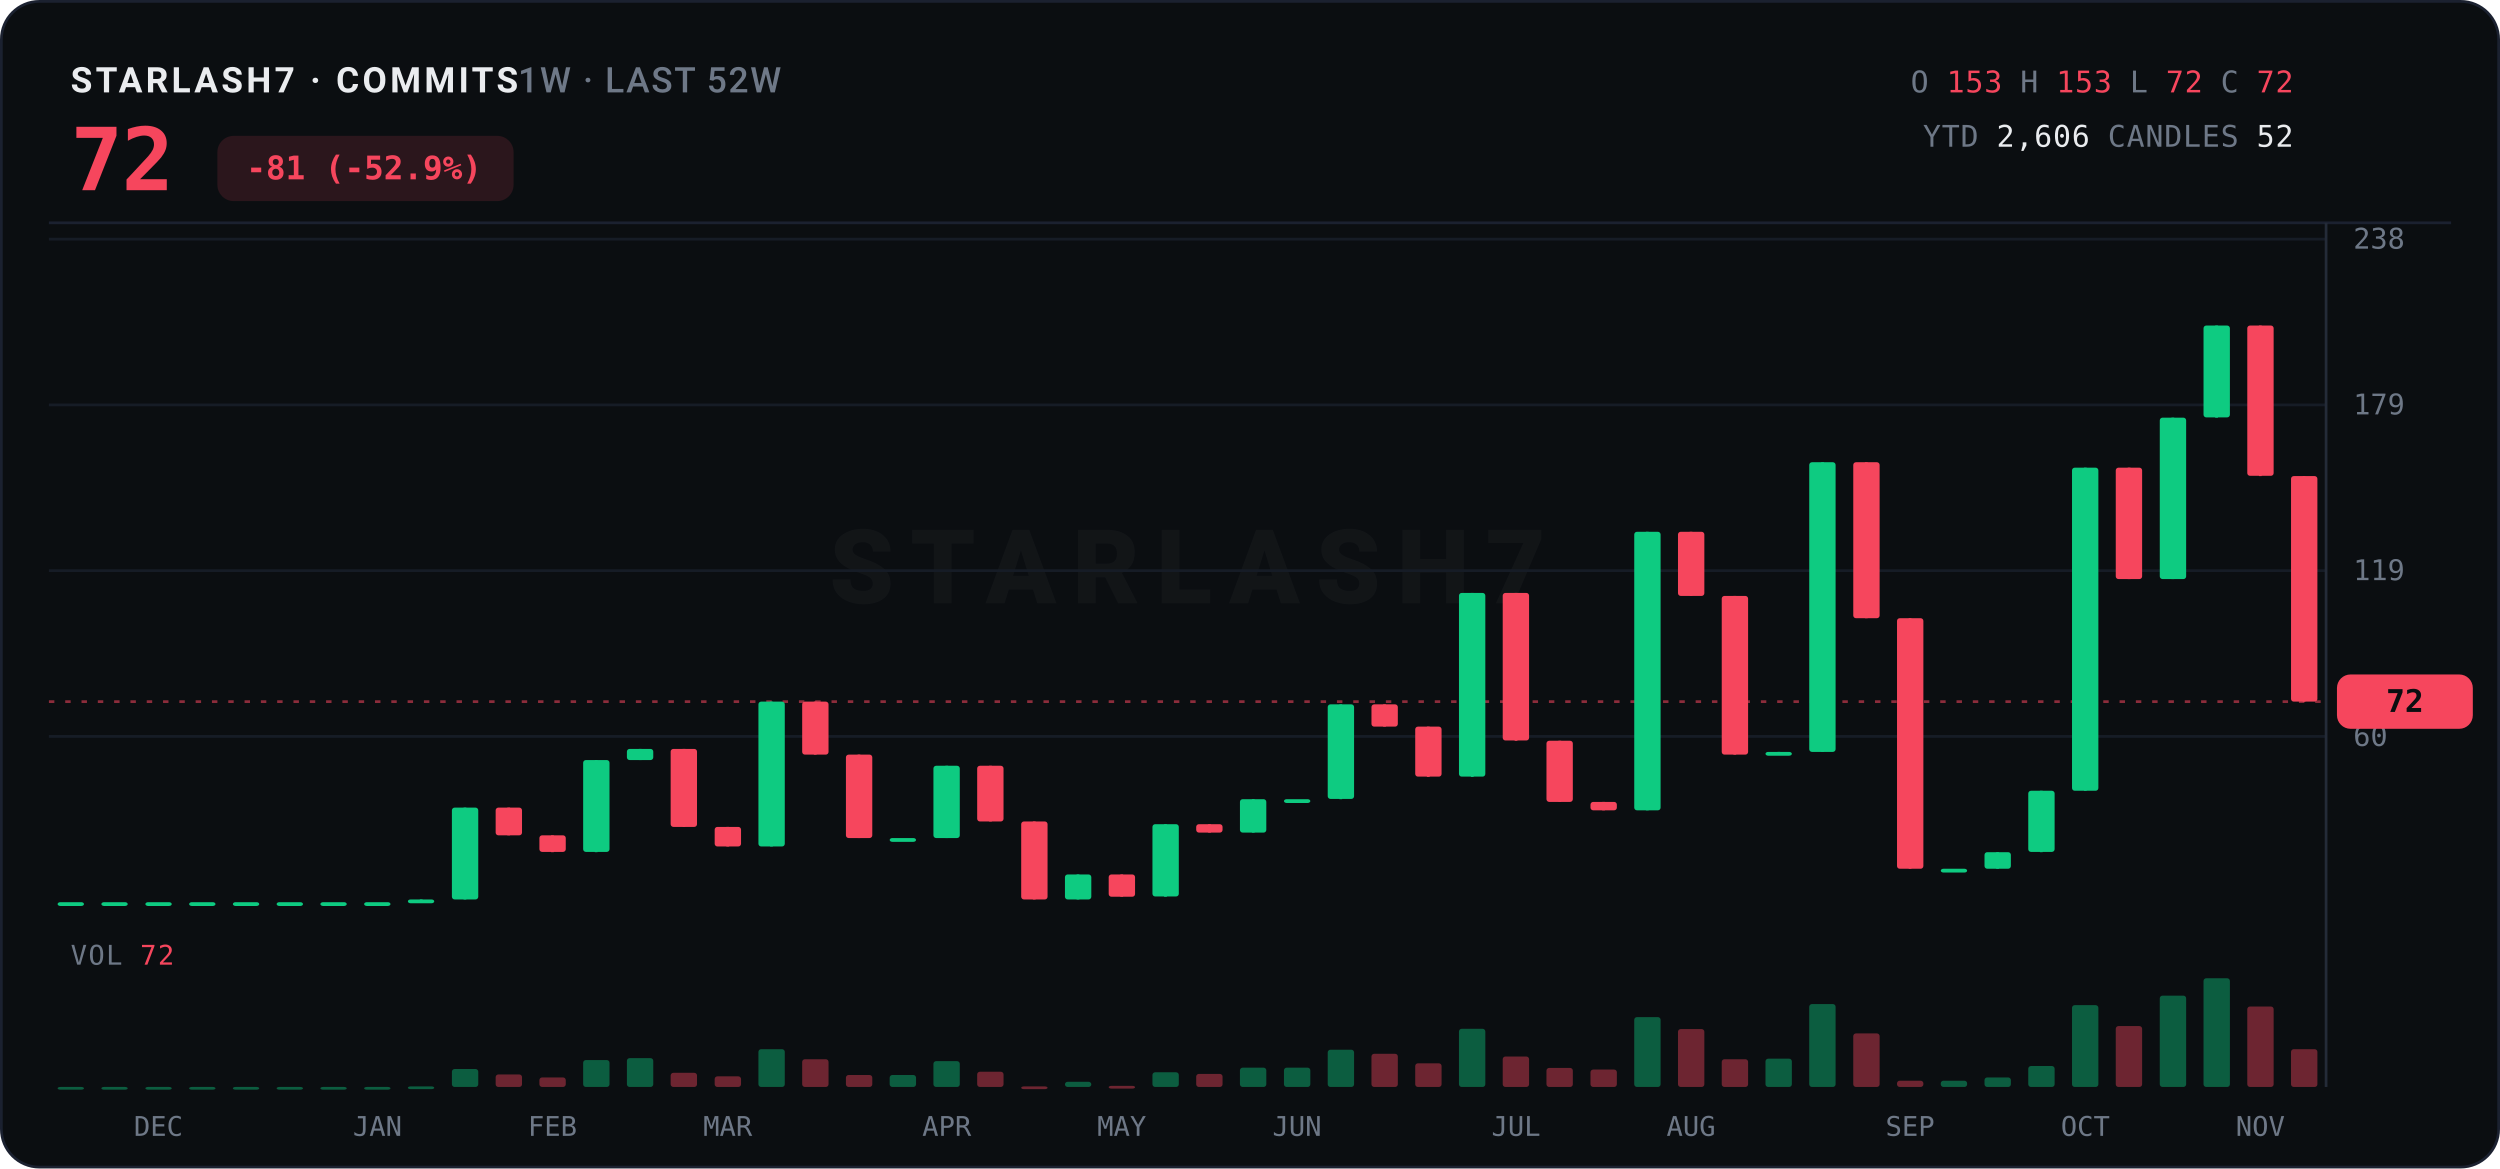
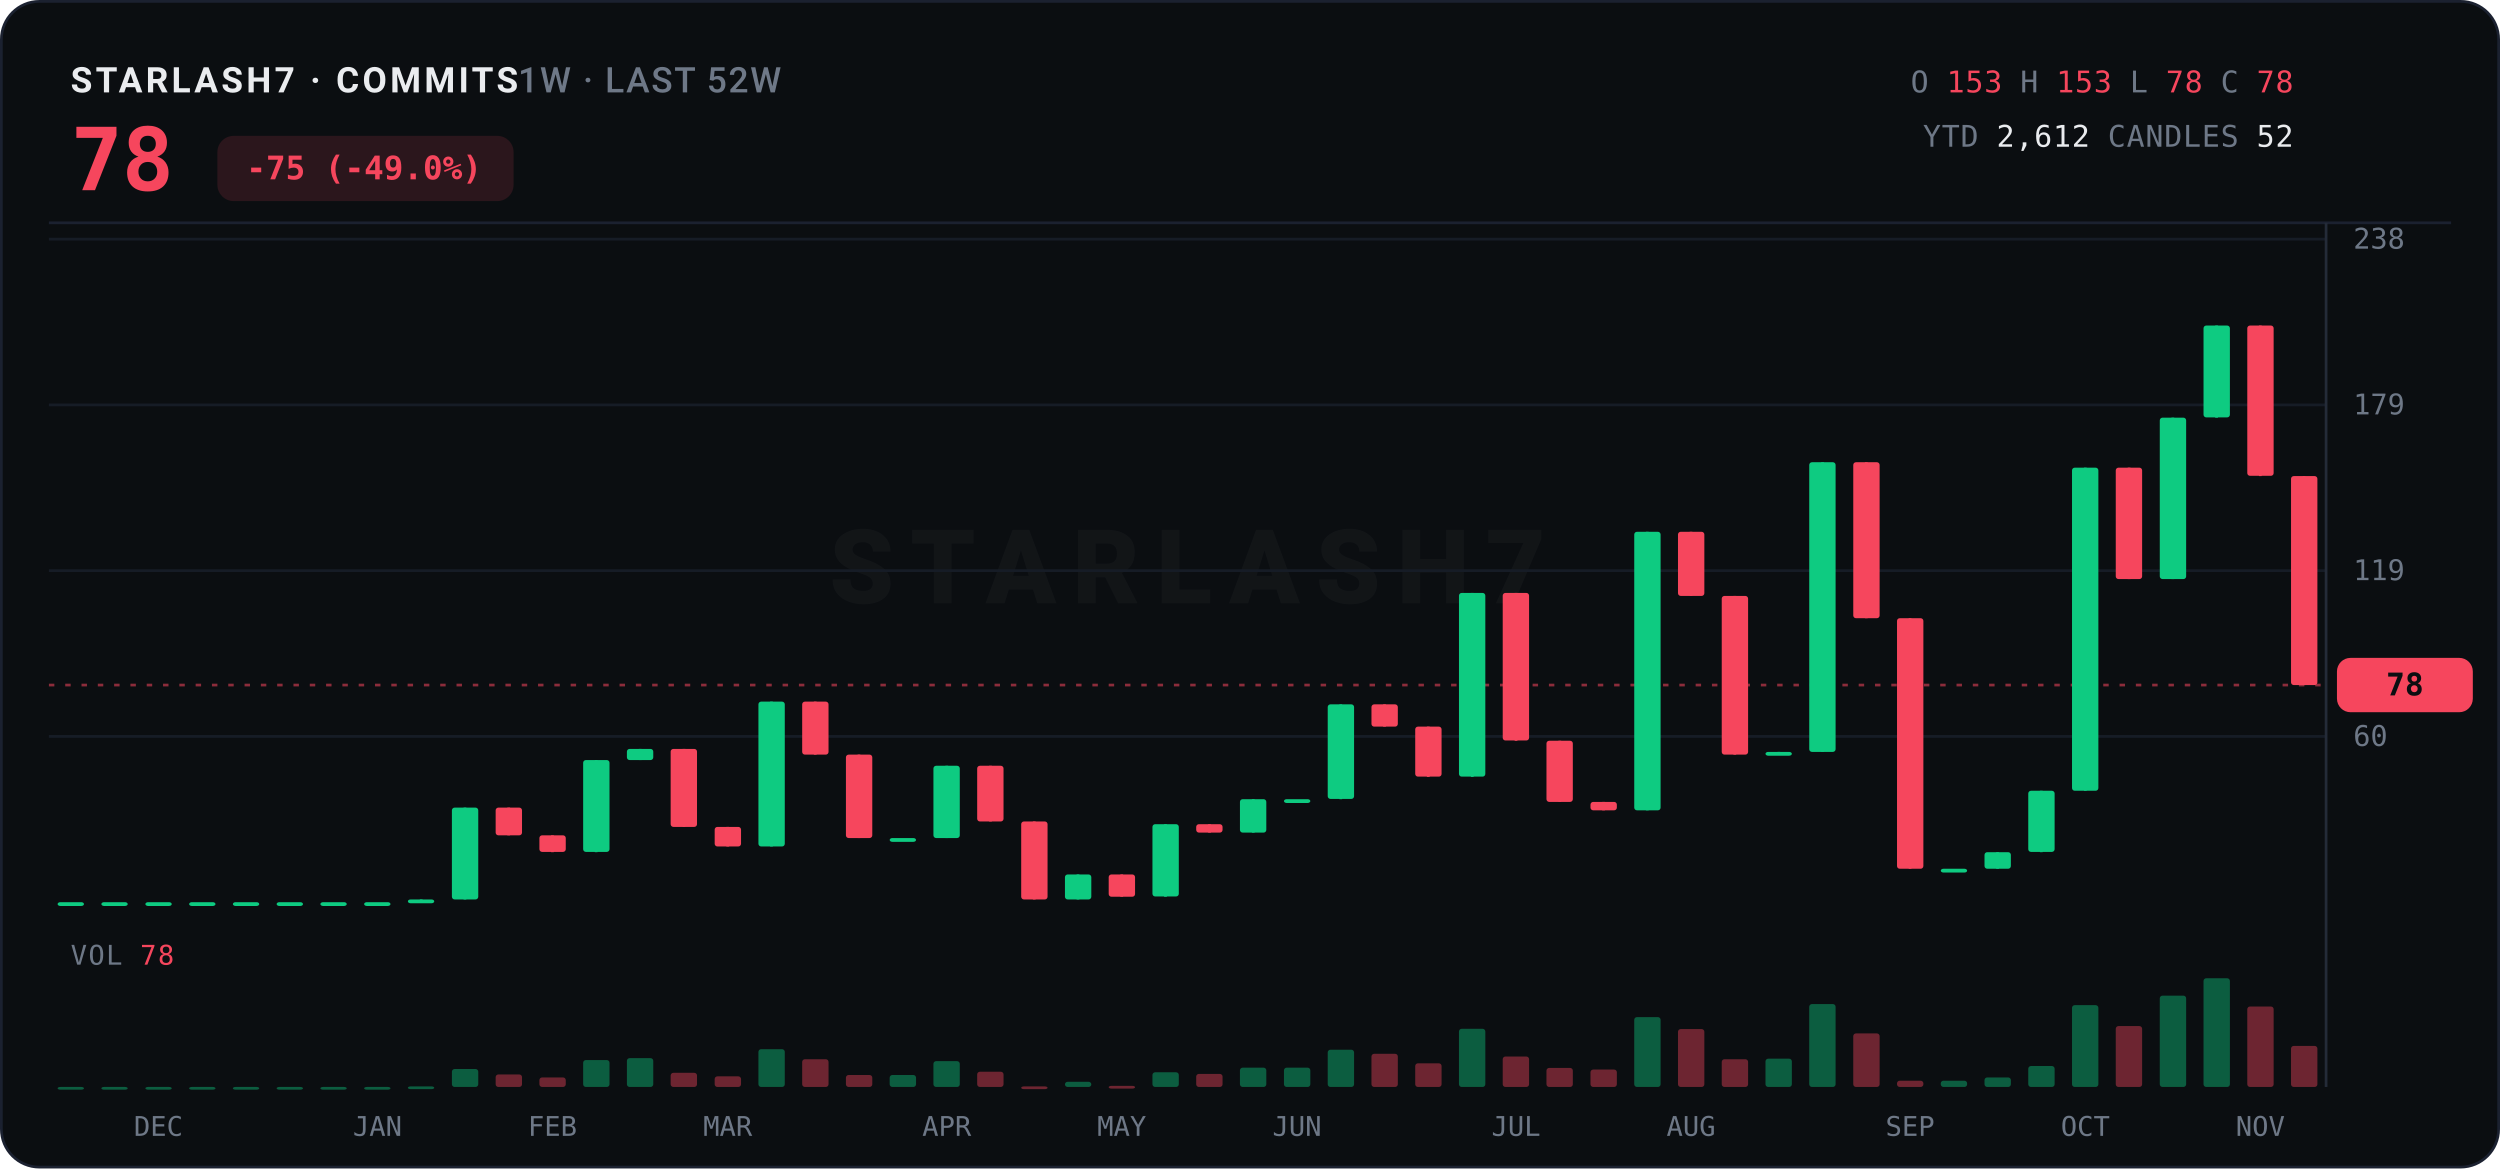
<svg xmlns="http://www.w3.org/2000/svg" width="920" height="430" viewBox="0 0 920 430">
  <rect x="0.5" y="0.5" width="919" height="429" rx="14" fill="#0B0E11" stroke="#1B2130" />
  <text x="26" y="34" font-family="ui-sans-serif,system-ui,-apple-system,'Segoe UI',Roboto,sans-serif" font-size="13" font-weight="700" letter-spacing="1.2" fill="#EAECEF">STARLASH7 · COMMITS<tspan fill="#6E7887" font-weight="500" letter-spacing="0.6">  1W · LAST 52W</tspan>
  </text>
-   <text x="26" y="70" font-family="ui-monospace,'SF Mono',SFMono-Regular,Menlo,Consolas,monospace" font-size="32" font-weight="800" fill="#F6465D" letter-spacing="-0.5">72</text>
+   <text x="26" y="70" font-family="ui-monospace,'SF Mono',SFMono-Regular,Menlo,Consolas,monospace" font-size="32" font-weight="800" fill="#F6465D" letter-spacing="-0.5">78</text>
  <rect x="80" y="50" width="109" height="24" rx="6" fill="#F6465D" opacity="0.14" />
-   <text x="134" y="66" text-anchor="middle" font-family="ui-monospace,'SF Mono',SFMono-Regular,Menlo,Consolas,monospace" font-size="12" font-weight="700" fill="#F6465D">-81 (-52.9%)</text>
+   <text x="134" y="66" text-anchor="middle" font-family="ui-monospace,'SF Mono',SFMono-Regular,Menlo,Consolas,monospace" font-size="12" font-weight="700" fill="#F6465D">-75 (-49.0%)</text>
  <text x="844" y="34" text-anchor="end" font-family="ui-monospace,'SF Mono',SFMono-Regular,Menlo,Consolas,monospace" font-size="11" letter-spacing="0.3">
    <tspan fill="#6E7887">O</tspan>
    <tspan fill="#F6465D">153</tspan>
    <tspan fill="#6E7887">H</tspan>
    <tspan fill="#F6465D">153</tspan>
    <tspan fill="#6E7887">L</tspan>
-     <tspan fill="#F6465D">72</tspan>
+     <tspan fill="#F6465D">78</tspan>
    <tspan fill="#6E7887">C</tspan>
-     <tspan fill="#F6465D">72</tspan>
+     <tspan fill="#F6465D">78</tspan>
  </text>
  <text x="844" y="54" text-anchor="end" font-family="ui-monospace,'SF Mono',SFMono-Regular,Menlo,Consolas,monospace" font-size="11" letter-spacing="0.3">
    <tspan fill="#6E7887">YTD</tspan>
-     <tspan fill="#EAECEF">2,606</tspan>
+     <tspan fill="#EAECEF">2,612</tspan>
    <tspan fill="#6E7887">CANDLES</tspan>
    <tspan fill="#EAECEF">52</tspan>
  </text>
  <line x1="18" y1="82" x2="902" y2="82" stroke="#1B2130" stroke-width="1" />
  <text x="437.0" y="222.0" text-anchor="middle" font-family="ui-sans-serif,system-ui,-apple-system,'Segoe UI',Roboto,sans-serif" font-size="38" font-weight="800" letter-spacing="6" fill="#EAECEF" opacity="0.035">STARLASH7</text>
  <line x1="18" y1="271.0" x2="856" y2="271.0" stroke="#161C26" stroke-width="1" />
  <text x="866" y="274.5" font-family="ui-monospace,'SF Mono',SFMono-Regular,Menlo,Consolas,monospace" font-size="10.5" fill="#6E7887">60</text>
  <line x1="18" y1="210.0" x2="856" y2="210.0" stroke="#161C26" stroke-width="1" />
  <text x="866" y="213.5" font-family="ui-monospace,'SF Mono',SFMono-Regular,Menlo,Consolas,monospace" font-size="10.5" fill="#6E7887">119</text>
  <line x1="18" y1="149.0" x2="856" y2="149.0" stroke="#161C26" stroke-width="1" />
  <text x="866" y="152.5" font-family="ui-monospace,'SF Mono',SFMono-Regular,Menlo,Consolas,monospace" font-size="10.5" fill="#6E7887">179</text>
  <line x1="18" y1="88.0" x2="856" y2="88.0" stroke="#161C26" stroke-width="1" />
  <text x="866" y="91.5" font-family="ui-monospace,'SF Mono',SFMono-Regular,Menlo,Consolas,monospace" font-size="10.5" fill="#6E7887">238</text>
  <line x1="856" y1="82" x2="856" y2="400" stroke="#242B38" stroke-width="1" />
-   <line x1="18" y1="258.2" x2="856" y2="258.2" stroke="#F6465D" stroke-width="1" stroke-dasharray="2 4" opacity="0.55" />
-   <rect x="860" y="248.2" width="50" height="20" rx="5" fill="#F6465D" />
-   <text x="885.0" y="262.0" text-anchor="middle" font-family="ui-monospace,'SF Mono',SFMono-Regular,Menlo,Consolas,monospace" font-size="11.5" font-weight="800" fill="#0B0E11">72</text>
+   <line x1="18" y1="252.1" x2="856" y2="252.1" stroke="#F6465D" stroke-width="1" stroke-dasharray="2 4" opacity="0.55" />
+   <rect x="860" y="242.1" width="50" height="20" rx="5" fill="#F6465D" />
+   <text x="885.0" y="255.9" text-anchor="middle" font-family="ui-monospace,'SF Mono',SFMono-Regular,Menlo,Consolas,monospace" font-size="11.5" font-weight="800" fill="#0B0E11">78</text>
  <line x1="26.1" y1="332.0" x2="26.1" y2="332.0" stroke="#0ECB81" stroke-width="1" />
  <rect x="21.2" y="332.0" width="9.7" height="1.4" rx="1" fill="#0ECB81" />
  <line x1="42.2" y1="332.0" x2="42.2" y2="332.0" stroke="#0ECB81" stroke-width="1" />
  <rect x="37.3" y="332.0" width="9.7" height="1.4" rx="1" fill="#0ECB81" />
  <line x1="58.3" y1="332.0" x2="58.3" y2="332.0" stroke="#0ECB81" stroke-width="1" />
  <rect x="53.5" y="332.0" width="9.7" height="1.4" rx="1" fill="#0ECB81" />
  <line x1="74.4" y1="332.0" x2="74.4" y2="332.0" stroke="#0ECB81" stroke-width="1" />
  <rect x="69.6" y="332.0" width="9.7" height="1.4" rx="1" fill="#0ECB81" />
  <line x1="90.5" y1="332.0" x2="90.5" y2="332.0" stroke="#0ECB81" stroke-width="1" />
  <rect x="85.7" y="332.0" width="9.7" height="1.4" rx="1" fill="#0ECB81" />
  <line x1="106.6" y1="332.0" x2="106.6" y2="332.0" stroke="#0ECB81" stroke-width="1" />
  <rect x="101.8" y="332.0" width="9.7" height="1.4" rx="1" fill="#0ECB81" />
  <line x1="122.8" y1="332.0" x2="122.8" y2="332.0" stroke="#0ECB81" stroke-width="1" />
  <rect x="117.9" y="332.0" width="9.7" height="1.4" rx="1" fill="#0ECB81" />
  <line x1="138.9" y1="332.0" x2="138.9" y2="332.0" stroke="#0ECB81" stroke-width="1" />
  <rect x="134.0" y="332.0" width="9.7" height="1.4" rx="1" fill="#0ECB81" />
  <line x1="155.0" y1="331.0" x2="155.0" y2="332.0" stroke="#0ECB81" stroke-width="1" />
  <rect x="150.1" y="331.0" width="9.7" height="1.4" rx="1" fill="#0ECB81" />
  <line x1="171.1" y1="297.2" x2="171.1" y2="331.0" stroke="#0ECB81" stroke-width="1" />
  <rect x="166.3" y="297.2" width="9.7" height="33.8" rx="1" fill="#0ECB81" />
  <line x1="187.2" y1="297.2" x2="187.2" y2="307.4" stroke="#F6465D" stroke-width="1" />
  <rect x="182.4" y="297.2" width="9.7" height="10.2" rx="1" fill="#F6465D" />
  <line x1="203.3" y1="307.4" x2="203.3" y2="313.6" stroke="#F6465D" stroke-width="1" />
  <rect x="198.5" y="307.4" width="9.7" height="6.1" rx="1" fill="#F6465D" />
  <line x1="219.4" y1="279.7" x2="219.4" y2="313.6" stroke="#0ECB81" stroke-width="1" />
  <rect x="214.6" y="279.7" width="9.7" height="33.8" rx="1" fill="#0ECB81" />
  <line x1="235.6" y1="275.6" x2="235.6" y2="279.7" stroke="#0ECB81" stroke-width="1" />
  <rect x="230.7" y="275.6" width="9.7" height="4.1" rx="1" fill="#0ECB81" />
  <line x1="251.7" y1="275.6" x2="251.7" y2="304.3" stroke="#F6465D" stroke-width="1" />
  <rect x="246.8" y="275.6" width="9.7" height="28.7" rx="1" fill="#F6465D" />
  <line x1="267.8" y1="304.3" x2="267.8" y2="311.5" stroke="#F6465D" stroke-width="1" />
  <rect x="263.0" y="304.3" width="9.7" height="7.2" rx="1" fill="#F6465D" />
  <line x1="283.9" y1="258.2" x2="283.9" y2="311.5" stroke="#0ECB81" stroke-width="1" />
  <rect x="279.1" y="258.2" width="9.7" height="53.3" rx="1" fill="#0ECB81" />
  <line x1="300.0" y1="258.2" x2="300.0" y2="277.7" stroke="#F6465D" stroke-width="1" />
  <rect x="295.2" y="258.2" width="9.7" height="19.5" rx="1" fill="#F6465D" />
  <line x1="316.1" y1="277.7" x2="316.1" y2="308.4" stroke="#F6465D" stroke-width="1" />
  <rect x="311.3" y="277.7" width="9.7" height="30.7" rx="1" fill="#F6465D" />
  <line x1="332.3" y1="308.4" x2="332.3" y2="308.4" stroke="#0ECB81" stroke-width="1" />
  <rect x="327.4" y="308.4" width="9.7" height="1.4" rx="1" fill="#0ECB81" />
  <line x1="348.4" y1="281.8" x2="348.4" y2="308.4" stroke="#0ECB81" stroke-width="1" />
  <rect x="343.5" y="281.8" width="9.7" height="26.6" rx="1" fill="#0ECB81" />
  <line x1="364.5" y1="281.8" x2="364.5" y2="302.3" stroke="#F6465D" stroke-width="1" />
  <rect x="359.6" y="281.8" width="9.7" height="20.5" rx="1" fill="#F6465D" />
  <line x1="380.6" y1="302.3" x2="380.6" y2="331.0" stroke="#F6465D" stroke-width="1" />
  <rect x="375.8" y="302.3" width="9.7" height="28.7" rx="1" fill="#F6465D" />
  <line x1="396.7" y1="321.8" x2="396.7" y2="331.0" stroke="#0ECB81" stroke-width="1" />
  <rect x="391.9" y="321.8" width="9.7" height="9.2" rx="1" fill="#0ECB81" />
  <line x1="412.8" y1="321.8" x2="412.8" y2="330.0" stroke="#F6465D" stroke-width="1" />
  <rect x="408.0" y="321.8" width="9.7" height="8.2" rx="1" fill="#F6465D" />
  <line x1="428.9" y1="303.3" x2="428.9" y2="330.0" stroke="#0ECB81" stroke-width="1" />
  <rect x="424.1" y="303.3" width="9.7" height="26.6" rx="1" fill="#0ECB81" />
  <line x1="445.1" y1="303.3" x2="445.1" y2="306.4" stroke="#F6465D" stroke-width="1" />
  <rect x="440.2" y="303.3" width="9.7" height="3.1" rx="1" fill="#F6465D" />
  <line x1="461.2" y1="294.1" x2="461.2" y2="306.4" stroke="#0ECB81" stroke-width="1" />
  <rect x="456.3" y="294.1" width="9.7" height="12.3" rx="1" fill="#0ECB81" />
  <line x1="477.3" y1="294.1" x2="477.3" y2="294.1" stroke="#0ECB81" stroke-width="1" />
  <rect x="472.5" y="294.1" width="9.7" height="1.4" rx="1" fill="#0ECB81" />
  <line x1="493.4" y1="259.2" x2="493.4" y2="294.1" stroke="#0ECB81" stroke-width="1" />
  <rect x="488.6" y="259.2" width="9.7" height="34.8" rx="1" fill="#0ECB81" />
  <line x1="509.5" y1="259.2" x2="509.5" y2="267.4" stroke="#F6465D" stroke-width="1" />
  <rect x="504.7" y="259.2" width="9.7" height="8.2" rx="1" fill="#F6465D" />
  <line x1="525.6" y1="267.4" x2="525.6" y2="285.9" stroke="#F6465D" stroke-width="1" />
  <rect x="520.8" y="267.4" width="9.7" height="18.4" rx="1" fill="#F6465D" />
  <line x1="541.8" y1="218.2" x2="541.8" y2="285.9" stroke="#0ECB81" stroke-width="1" />
  <rect x="536.9" y="218.2" width="9.7" height="67.6" rx="1" fill="#0ECB81" />
  <line x1="557.9" y1="218.2" x2="557.9" y2="272.6" stroke="#F6465D" stroke-width="1" />
  <rect x="553.0" y="218.2" width="9.7" height="54.3" rx="1" fill="#F6465D" />
  <line x1="574.0" y1="272.6" x2="574.0" y2="295.1" stroke="#F6465D" stroke-width="1" />
  <rect x="569.1" y="272.6" width="9.7" height="22.5" rx="1" fill="#F6465D" />
  <line x1="590.1" y1="295.1" x2="590.1" y2="298.2" stroke="#F6465D" stroke-width="1" />
  <rect x="585.3" y="295.1" width="9.7" height="3.1" rx="1" fill="#F6465D" />
  <line x1="606.2" y1="195.7" x2="606.2" y2="298.2" stroke="#0ECB81" stroke-width="1" />
  <rect x="601.4" y="195.7" width="9.7" height="102.5" rx="1" fill="#0ECB81" />
  <line x1="622.3" y1="195.7" x2="622.3" y2="219.3" stroke="#F6465D" stroke-width="1" />
  <rect x="617.5" y="195.7" width="9.7" height="23.6" rx="1" fill="#F6465D" />
  <line x1="638.4" y1="219.3" x2="638.4" y2="277.7" stroke="#F6465D" stroke-width="1" />
  <rect x="633.6" y="219.3" width="9.7" height="58.4" rx="1" fill="#F6465D" />
  <line x1="654.6" y1="276.7" x2="654.6" y2="277.7" stroke="#0ECB81" stroke-width="1" />
  <rect x="649.7" y="276.7" width="9.7" height="1.4" rx="1" fill="#0ECB81" />
  <line x1="670.7" y1="170.1" x2="670.7" y2="276.7" stroke="#0ECB81" stroke-width="1" />
  <rect x="665.8" y="170.1" width="9.7" height="106.6" rx="1" fill="#0ECB81" />
  <line x1="686.8" y1="170.1" x2="686.8" y2="227.5" stroke="#F6465D" stroke-width="1" />
  <rect x="682.0" y="170.1" width="9.7" height="57.4" rx="1" fill="#F6465D" />
  <line x1="702.9" y1="227.5" x2="702.9" y2="319.7" stroke="#F6465D" stroke-width="1" />
  <rect x="698.1" y="227.5" width="9.7" height="92.2" rx="1" fill="#F6465D" />
  <line x1="719.0" y1="319.7" x2="719.0" y2="319.7" stroke="#0ECB81" stroke-width="1" />
  <rect x="714.2" y="319.7" width="9.7" height="1.4" rx="1" fill="#0ECB81" />
  <line x1="735.1" y1="313.6" x2="735.1" y2="319.7" stroke="#0ECB81" stroke-width="1" />
  <rect x="730.3" y="313.6" width="9.7" height="6.1" rx="1" fill="#0ECB81" />
  <line x1="751.2" y1="291.0" x2="751.2" y2="313.6" stroke="#0ECB81" stroke-width="1" />
  <rect x="746.4" y="291.0" width="9.7" height="22.5" rx="1" fill="#0ECB81" />
  <line x1="767.4" y1="172.1" x2="767.4" y2="291.0" stroke="#0ECB81" stroke-width="1" />
  <rect x="762.5" y="172.1" width="9.7" height="118.9" rx="1" fill="#0ECB81" />
  <line x1="783.5" y1="172.1" x2="783.5" y2="213.1" stroke="#F6465D" stroke-width="1" />
  <rect x="778.6" y="172.1" width="9.7" height="41.0" rx="1" fill="#F6465D" />
  <line x1="799.6" y1="153.7" x2="799.6" y2="213.1" stroke="#0ECB81" stroke-width="1" />
  <rect x="794.8" y="153.7" width="9.7" height="59.4" rx="1" fill="#0ECB81" />
  <line x1="815.7" y1="119.8" x2="815.7" y2="153.7" stroke="#0ECB81" stroke-width="1" />
  <rect x="810.9" y="119.8" width="9.7" height="33.8" rx="1" fill="#0ECB81" />
  <line x1="831.8" y1="119.8" x2="831.8" y2="175.2" stroke="#F6465D" stroke-width="1" />
  <rect x="827.0" y="119.8" width="9.7" height="55.3" rx="1" fill="#F6465D" />
-   <line x1="847.9" y1="175.2" x2="847.9" y2="258.2" stroke="#F6465D" stroke-width="1" />
-   <rect x="843.1" y="175.2" width="9.7" height="83.0" rx="1" fill="#F6465D" />
-   <text x="26" y="355" font-family="ui-monospace,'SF Mono',SFMono-Regular,Menlo,Consolas,monospace" font-size="10" letter-spacing="0.5" fill="#6E7887">VOL <tspan fill="#F6465D">72</tspan>
+   <line x1="847.9" y1="175.2" x2="847.9" y2="252.1" stroke="#F6465D" stroke-width="1" />
+   <rect x="843.1" y="175.2" width="9.7" height="76.9" rx="1" fill="#F6465D" />
+   <text x="26" y="355" font-family="ui-monospace,'SF Mono',SFMono-Regular,Menlo,Consolas,monospace" font-size="10" letter-spacing="0.5" fill="#6E7887">VOL <tspan fill="#F6465D">78</tspan>
  </text>
  <rect x="21.2" y="400.0" width="9.7" height="1.0" rx="1" fill="#0ECB81" opacity="0.42" />
  <rect x="37.3" y="400.0" width="9.7" height="1.0" rx="1" fill="#0ECB81" opacity="0.42" />
  <rect x="53.5" y="400.0" width="9.7" height="1.0" rx="1" fill="#0ECB81" opacity="0.42" />
  <rect x="69.6" y="400.0" width="9.7" height="1.0" rx="1" fill="#0ECB81" opacity="0.42" />
  <rect x="85.7" y="400.0" width="9.7" height="1.0" rx="1" fill="#0ECB81" opacity="0.42" />
  <rect x="101.8" y="400.0" width="9.7" height="1.0" rx="1" fill="#0ECB81" opacity="0.42" />
  <rect x="117.9" y="400.0" width="9.7" height="1.0" rx="1" fill="#0ECB81" opacity="0.42" />
  <rect x="134.0" y="400.0" width="9.7" height="1.0" rx="1" fill="#0ECB81" opacity="0.42" />
  <rect x="150.1" y="399.8" width="9.7" height="1.0" rx="1" fill="#0ECB81" opacity="0.42" />
  <rect x="166.3" y="393.4" width="9.7" height="6.6" rx="1" fill="#0ECB81" opacity="0.42" />
  <rect x="182.4" y="395.4" width="9.7" height="4.6" rx="1" fill="#F6465D" opacity="0.42" />
  <rect x="198.5" y="396.5" width="9.7" height="3.5" rx="1" fill="#F6465D" opacity="0.42" />
  <rect x="214.6" y="390.1" width="9.7" height="9.9" rx="1" fill="#0ECB81" opacity="0.42" />
  <rect x="230.7" y="389.4" width="9.7" height="10.6" rx="1" fill="#0ECB81" opacity="0.42" />
  <rect x="246.8" y="394.8" width="9.7" height="5.2" rx="1" fill="#F6465D" opacity="0.42" />
  <rect x="263.0" y="396.1" width="9.7" height="3.9" rx="1" fill="#F6465D" opacity="0.42" />
  <rect x="279.1" y="386.1" width="9.7" height="13.9" rx="1" fill="#0ECB81" opacity="0.42" />
  <rect x="295.2" y="389.8" width="9.7" height="10.2" rx="1" fill="#F6465D" opacity="0.42" />
  <rect x="311.3" y="395.6" width="9.7" height="4.4" rx="1" fill="#F6465D" opacity="0.42" />
  <rect x="327.4" y="395.6" width="9.7" height="4.4" rx="1" fill="#0ECB81" opacity="0.42" />
  <rect x="343.5" y="390.5" width="9.7" height="9.5" rx="1" fill="#0ECB81" opacity="0.42" />
  <rect x="359.6" y="394.4" width="9.7" height="5.6" rx="1" fill="#F6465D" opacity="0.42" />
  <rect x="375.8" y="399.8" width="9.7" height="1.0" rx="1" fill="#F6465D" opacity="0.42" />
  <rect x="391.9" y="398.1" width="9.7" height="1.9" rx="1" fill="#0ECB81" opacity="0.42" />
  <rect x="408.0" y="399.6" width="9.7" height="1.0" rx="1" fill="#F6465D" opacity="0.42" />
  <rect x="424.1" y="394.6" width="9.7" height="5.4" rx="1" fill="#0ECB81" opacity="0.42" />
  <rect x="440.2" y="395.2" width="9.7" height="4.8" rx="1" fill="#F6465D" opacity="0.42" />
  <rect x="456.3" y="392.9" width="9.7" height="7.1" rx="1" fill="#0ECB81" opacity="0.42" />
  <rect x="472.5" y="392.9" width="9.7" height="7.1" rx="1" fill="#0ECB81" opacity="0.42" />
  <rect x="488.6" y="386.3" width="9.7" height="13.7" rx="1" fill="#0ECB81" opacity="0.42" />
  <rect x="504.7" y="387.8" width="9.7" height="12.2" rx="1" fill="#F6465D" opacity="0.42" />
  <rect x="520.8" y="391.3" width="9.7" height="8.7" rx="1" fill="#F6465D" opacity="0.42" />
  <rect x="536.9" y="378.6" width="9.7" height="21.4" rx="1" fill="#0ECB81" opacity="0.42" />
  <rect x="553.0" y="388.8" width="9.7" height="11.2" rx="1" fill="#F6465D" opacity="0.42" />
  <rect x="569.1" y="393.0" width="9.7" height="7.0" rx="1" fill="#F6465D" opacity="0.42" />
  <rect x="585.3" y="393.6" width="9.7" height="6.4" rx="1" fill="#F6465D" opacity="0.42" />
  <rect x="601.4" y="374.3" width="9.7" height="25.7" rx="1" fill="#0ECB81" opacity="0.42" />
  <rect x="617.5" y="378.7" width="9.7" height="21.3" rx="1" fill="#F6465D" opacity="0.42" />
  <rect x="633.6" y="389.8" width="9.7" height="10.2" rx="1" fill="#F6465D" opacity="0.42" />
  <rect x="649.7" y="389.6" width="9.7" height="10.4" rx="1" fill="#0ECB81" opacity="0.42" />
  <rect x="665.8" y="369.5" width="9.7" height="30.5" rx="1" fill="#0ECB81" opacity="0.42" />
  <rect x="682.0" y="380.3" width="9.7" height="19.7" rx="1" fill="#F6465D" opacity="0.42" />
  <rect x="698.1" y="397.7" width="9.7" height="2.3" rx="1" fill="#F6465D" opacity="0.42" />
  <rect x="714.2" y="397.7" width="9.7" height="2.3" rx="1" fill="#0ECB81" opacity="0.42" />
  <rect x="730.3" y="396.5" width="9.7" height="3.5" rx="1" fill="#0ECB81" opacity="0.42" />
  <rect x="746.4" y="392.3" width="9.7" height="7.7" rx="1" fill="#0ECB81" opacity="0.42" />
  <rect x="762.5" y="369.9" width="9.7" height="30.1" rx="1" fill="#0ECB81" opacity="0.42" />
  <rect x="778.6" y="377.6" width="9.7" height="22.4" rx="1" fill="#F6465D" opacity="0.42" />
  <rect x="794.8" y="366.4" width="9.7" height="33.6" rx="1" fill="#0ECB81" opacity="0.42" />
  <rect x="810.9" y="360.0" width="9.7" height="40.0" rx="1" fill="#0ECB81" opacity="0.42" />
  <rect x="827.0" y="370.4" width="9.7" height="29.6" rx="1" fill="#F6465D" opacity="0.42" />
-   <rect x="843.1" y="386.1" width="9.7" height="13.9" rx="1" fill="#F6465D" opacity="0.42" />
+   <rect x="843.1" y="384.9" width="9.7" height="15.1" rx="1" fill="#F6465D" opacity="0.42" />
  <text x="58.3" y="418" text-anchor="middle" font-family="ui-monospace,'SF Mono',SFMono-Regular,Menlo,Consolas,monospace" font-size="10" fill="#6E7887">DEC</text>
  <text x="138.9" y="418" text-anchor="middle" font-family="ui-monospace,'SF Mono',SFMono-Regular,Menlo,Consolas,monospace" font-size="10" fill="#6E7887">JAN</text>
  <text x="203.3" y="418" text-anchor="middle" font-family="ui-monospace,'SF Mono',SFMono-Regular,Menlo,Consolas,monospace" font-size="10" fill="#6E7887">FEB</text>
  <text x="267.8" y="418" text-anchor="middle" font-family="ui-monospace,'SF Mono',SFMono-Regular,Menlo,Consolas,monospace" font-size="10" fill="#6E7887">MAR</text>
  <text x="348.4" y="418" text-anchor="middle" font-family="ui-monospace,'SF Mono',SFMono-Regular,Menlo,Consolas,monospace" font-size="10" fill="#6E7887">APR</text>
  <text x="412.8" y="418" text-anchor="middle" font-family="ui-monospace,'SF Mono',SFMono-Regular,Menlo,Consolas,monospace" font-size="10" fill="#6E7887">MAY</text>
  <text x="477.3" y="418" text-anchor="middle" font-family="ui-monospace,'SF Mono',SFMono-Regular,Menlo,Consolas,monospace" font-size="10" fill="#6E7887">JUN</text>
  <text x="557.9" y="418" text-anchor="middle" font-family="ui-monospace,'SF Mono',SFMono-Regular,Menlo,Consolas,monospace" font-size="10" fill="#6E7887">JUL</text>
  <text x="622.3" y="418" text-anchor="middle" font-family="ui-monospace,'SF Mono',SFMono-Regular,Menlo,Consolas,monospace" font-size="10" fill="#6E7887">AUG</text>
  <text x="702.9" y="418" text-anchor="middle" font-family="ui-monospace,'SF Mono',SFMono-Regular,Menlo,Consolas,monospace" font-size="10" fill="#6E7887">SEP</text>
  <text x="767.4" y="418" text-anchor="middle" font-family="ui-monospace,'SF Mono',SFMono-Regular,Menlo,Consolas,monospace" font-size="10" fill="#6E7887">OCT</text>
  <text x="831.8" y="418" text-anchor="middle" font-family="ui-monospace,'SF Mono',SFMono-Regular,Menlo,Consolas,monospace" font-size="10" fill="#6E7887">NOV</text>
</svg>
